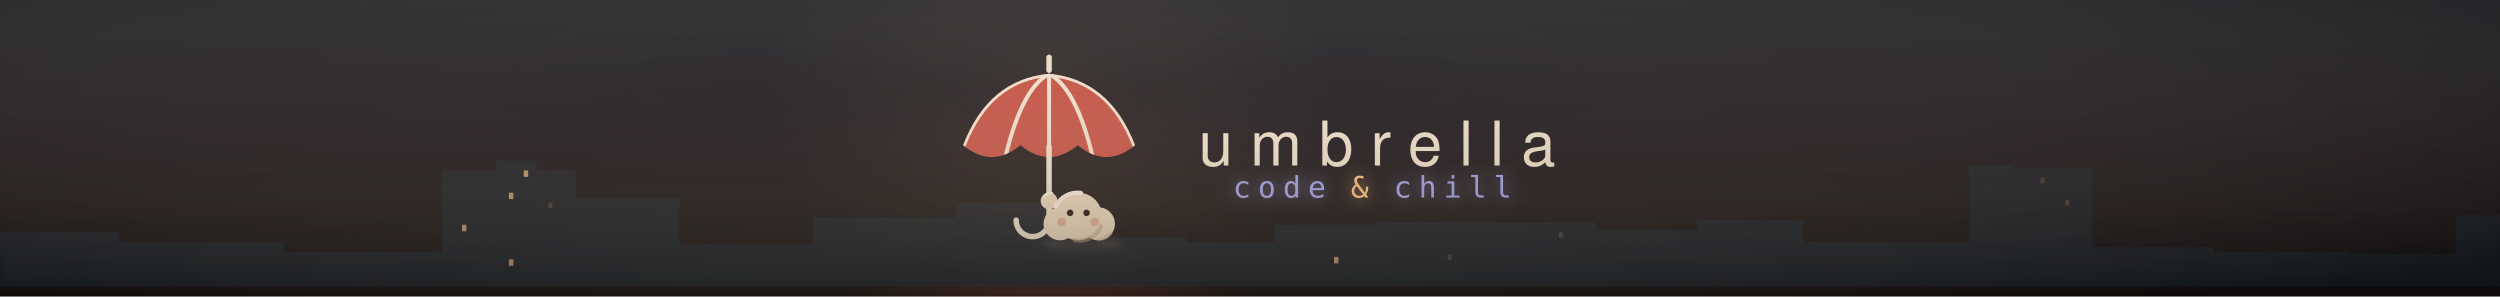
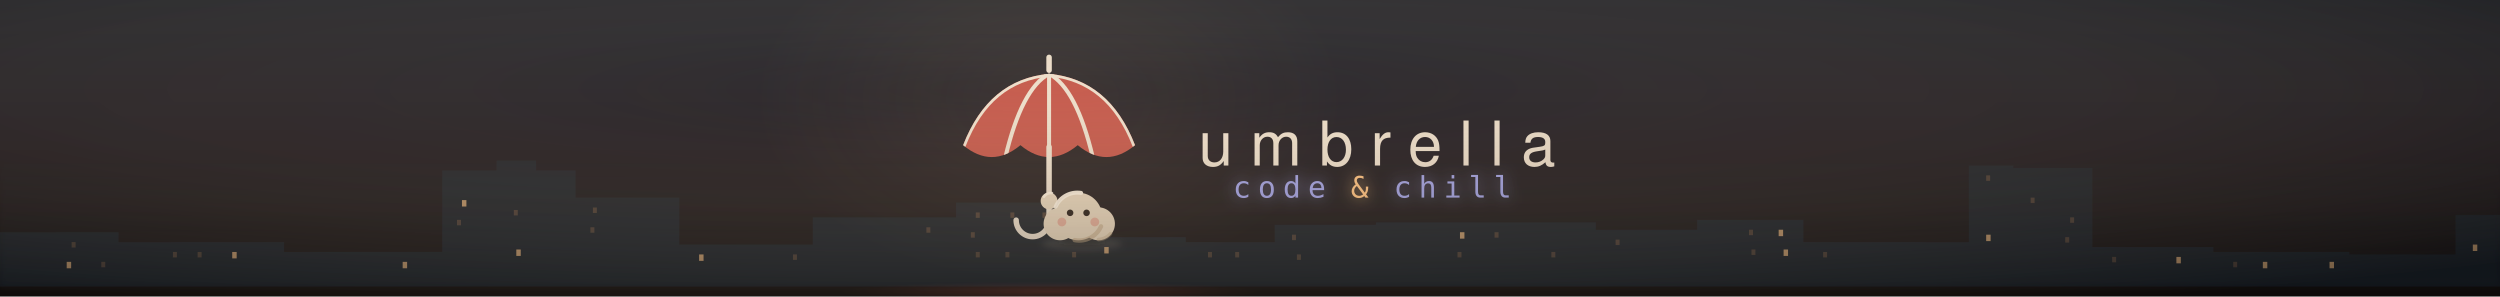
<svg xmlns="http://www.w3.org/2000/svg" width="1012" height="120" viewBox="0 0 1012 120" role="img" aria-label="umbrella — code &amp; chill">
  <defs>
    <linearGradient id="bg" x1="0" y1="0" x2="0" y2="1">
      <stop offset="0%" stop-color="#1b212b" />
      <stop offset="46%" stop-color="#191720" />
      <stop offset="100%" stop-color="#16110f" />
    </linearGradient>
    <linearGradient id="haze" x1="0" y1="0" x2="0" y2="1">
      <stop offset="0%" stop-color="#7896b4" stop-opacity="0" />
      <stop offset="100%" stop-color="#7896b4" stop-opacity="0.12" />
    </linearGradient>
    <linearGradient id="floorfade" x1="0" y1="0" x2="1" y2="0">
      <stop offset="0%" stop-color="#9dc4e0" stop-opacity="0" />
      <stop offset="28%" stop-color="#9dc4e0" stop-opacity="0.3" />
      <stop offset="72%" stop-color="#9dc4e0" stop-opacity="0.3" />
      <stop offset="100%" stop-color="#9dc4e0" stop-opacity="0" />
    </linearGradient>
    <linearGradient id="streak" x1="0" y1="0" x2="0" y2="1">
      <stop offset="0%" stop-color="#9dc4e0" stop-opacity="0" />
      <stop offset="100%" stop-color="#9dc4e0" stop-opacity="0.28" />
    </linearGradient>
    <radialGradient id="lamp">
      <stop offset="0%" stop-color="#ffc480" stop-opacity="0.09" />
      <stop offset="100%" stop-color="#ffc480" stop-opacity="0" />
    </radialGradient>
    <radialGradient id="puddle">
      <stop offset="0%" stop-color="#c2554a" stop-opacity="0.3" />
      <stop offset="100%" stop-color="#c2554a" stop-opacity="0" />
    </radialGradient>
    <radialGradient id="vig" cx="42%" cy="30%" r="110%">
      <stop offset="0%" stop-color="#ffd2a0" stop-opacity="0.07" />
      <stop offset="75%" stop-color="#000000" stop-opacity="0.4" />
      <stop offset="100%" stop-color="#000000" stop-opacity="0.4" />
    </radialGradient>
-     <filter id="grain">
-       <feTurbulence type="fractalNoise" baseFrequency="0.9" numOctaves="3" />
-     </filter>
    <filter id="glow" x="-30%" y="-120%" width="160%" height="340%">
      <feGaussianBlur stdDeviation="3" />
    </filter>
    <filter id="soft" x="-20%" y="-80%" width="140%" height="260%">
      <feGaussianBlur stdDeviation="1.6" />
    </filter>
  </defs>
  <rect width="1012" height="120" fill="url(#bg)" />
  <path d="M-6 116 L-6 94 L48 94 L48 98 L115 98 L115 102 L179 102 L179 69 L201 69 L201 65 L217 65 L217 69 L233 69 L233 80 L275 80 L275 99 L329 99 L329 88 L387 88 L387 82 L441 82 L441 96 L480 96 L480 98 L516 98 L516 91 L557 91 L557 90 L621 90 L621 90 L646 90 L646 93 L687 93 L687 89 L730 89 L730 98 L797 98 L797 67 L815 67 L815 68 L830 68 L830 68 L847 68 L847 100 L896 100 L896 102 L951 102 L951 103 L994 103 L994 87 L1040 87 L1040 116 Z" fill="#1a2029" opacity="0.9" />
-   <rect x="187" y="91" width="1.8" height="2.6" fill="#ffc484" opacity="0.72">
-     <animate attributeName="opacity" values="0.72;0.72;0.22;0.72;0.72;0.29;0.72" keyTimes="0;0.42;0.45;0.48;0.71;0.73;1" dur="4.0s" begin="-0.0s" repeatCount="indefinite" />
-   </rect>
-   <rect x="212" y="69" width="1.8" height="2.6" fill="#ffc484" opacity="0.72">
+   <rect x="29" y="98" width="1.6" height="2.2" fill="#a9764d" opacity="0.34">
+     <animate attributeName="opacity" values="0.34;0.34;0.10;0.34;0.34;0.14;0.34" keyTimes="0;0.42;0.45;0.48;0.71;0.73;1" dur="4.0s" begin="-0.0s" repeatCount="indefinite" />
+   </rect>
+   <rect x="27" y="106" width="1.8" height="2.6" fill="#ffc484" opacity="0.72">
    <animate attributeName="opacity" values="0.72;0.72;0.22;0.72;0.72;0.29;0.72" keyTimes="0;0.42;0.45;0.48;0.71;0.73;1" dur="5.7s" begin="-1.3s" repeatCount="indefinite" />
  </rect>
-   <rect x="206" y="78" width="1.8" height="2.6" fill="#ffc484" opacity="0.72">
-     <animate attributeName="opacity" values="0.72;0.72;0.22;0.72;0.72;0.29;0.72" keyTimes="0;0.42;0.45;0.48;0.71;0.73;1" dur="7.4s" begin="-2.6s" repeatCount="indefinite" />
-   </rect>
-   <rect x="206" y="105" width="1.8" height="2.6" fill="#ffc484" opacity="0.72">
-     <animate attributeName="opacity" values="0.72;0.72;0.22;0.72;0.72;0.29;0.72" keyTimes="0;0.42;0.45;0.48;0.71;0.73;1" dur="9.1s" begin="-3.9s" repeatCount="indefinite" />
-   </rect>
-   <rect x="222" y="82" width="1.6" height="2.2" fill="#a9764d" opacity="0.34">
+   <rect x="41" y="106" width="1.6" height="2.2" fill="#a9764d" opacity="0.34">
+     <animate attributeName="opacity" values="0.34;0.34;0.10;0.34;0.34;0.14;0.34" keyTimes="0;0.42;0.45;0.48;0.71;0.73;1" dur="7.4s" begin="-2.6s" repeatCount="indefinite" />
+   </rect>
+   <rect x="70" y="102" width="1.6" height="2.2" fill="#a9764d" opacity="0.34">
+     <animate attributeName="opacity" values="0.34;0.34;0.10;0.34;0.34;0.14;0.34" keyTimes="0;0.42;0.45;0.48;0.71;0.73;1" dur="9.1s" begin="-3.9s" repeatCount="indefinite" />
+   </rect>
+   <rect x="80" y="102" width="1.6" height="2.2" fill="#a9764d" opacity="0.34">
    <animate attributeName="opacity" values="0.34;0.34;0.10;0.34;0.34;0.14;0.34" keyTimes="0;0.42;0.45;0.48;0.71;0.73;1" dur="10.8s" begin="-1.2s" repeatCount="indefinite" />
  </rect>
-   <rect x="540" y="104" width="1.8" height="2.6" fill="#ffc484" opacity="0.72">
+   <rect x="94" y="102" width="1.8" height="2.6" fill="#ffc484" opacity="0.72">
    <animate attributeName="opacity" values="0.72;0.72;0.22;0.72;0.72;0.29;0.72" keyTimes="0;0.42;0.45;0.48;0.71;0.73;1" dur="5.5s" begin="-2.5s" repeatCount="indefinite" />
  </rect>
-   <rect x="586" y="103" width="1.6" height="2.2" fill="#a9764d" opacity="0.34">
-     <animate attributeName="opacity" values="0.34;0.34;0.10;0.34;0.34;0.14;0.34" keyTimes="0;0.42;0.45;0.48;0.71;0.73;1" dur="7.2s" begin="-3.8s" repeatCount="indefinite" />
-   </rect>
-   <rect x="631" y="94" width="1.6" height="2.2" fill="#a9764d" opacity="0.34">
-     <animate attributeName="opacity" values="0.34;0.34;0.10;0.34;0.34;0.14;0.34" keyTimes="0;0.42;0.45;0.48;0.71;0.73;1" dur="8.9s" begin="-1.1s" repeatCount="indefinite" />
-   </rect>
-   <rect x="826" y="72" width="1.6" height="2.2" fill="#a9764d" opacity="0.34">
+   <rect x="163" y="106" width="1.8" height="2.6" fill="#ffc484" opacity="0.72">
+     <animate attributeName="opacity" values="0.72;0.72;0.22;0.72;0.72;0.29;0.72" keyTimes="0;0.42;0.45;0.48;0.71;0.73;1" dur="7.2s" begin="-3.8s" repeatCount="indefinite" />
+   </rect>
+   <rect x="187" y="81" width="1.8" height="2.6" fill="#ffc484" opacity="0.72">
+     <animate attributeName="opacity" values="0.72;0.72;0.22;0.72;0.72;0.29;0.72" keyTimes="0;0.42;0.45;0.48;0.71;0.73;1" dur="8.9s" begin="-1.1s" repeatCount="indefinite" />
+   </rect>
+   <rect x="185" y="89" width="1.6" height="2.2" fill="#a9764d" opacity="0.34">
    <animate attributeName="opacity" values="0.34;0.34;0.10;0.34;0.34;0.14;0.34" keyTimes="0;0.42;0.45;0.48;0.71;0.73;1" dur="10.6s" begin="-2.4s" repeatCount="indefinite" />
  </rect>
-   <rect x="836" y="81" width="1.6" height="2.2" fill="#a9764d" opacity="0.34">
+   <rect x="208" y="85" width="1.6" height="2.2" fill="#a9764d" opacity="0.34">
    <animate attributeName="opacity" values="0.34;0.34;0.10;0.34;0.34;0.14;0.34" keyTimes="0;0.42;0.45;0.48;0.71;0.73;1" dur="5.3s" begin="-3.7s" repeatCount="indefinite" />
  </rect>
-   <rect x="1014" y="91" width="1.6" height="2.2" fill="#a9764d" opacity="0.34">
-     <animate attributeName="opacity" values="0.34;0.34;0.10;0.34;0.34;0.14;0.34" keyTimes="0;0.42;0.45;0.48;0.71;0.73;1" dur="7.0s" begin="-1.0s" repeatCount="indefinite" />
+   <rect x="209" y="101" width="1.8" height="2.6" fill="#ffc484" opacity="0.72">
+     <animate attributeName="opacity" values="0.72;0.72;0.22;0.72;0.72;0.29;0.72" keyTimes="0;0.42;0.45;0.48;0.71;0.73;1" dur="7.0s" begin="-1.0s" repeatCount="indefinite" />
+   </rect>
+   <rect x="240" y="84" width="1.6" height="2.2" fill="#a9764d" opacity="0.34">
+     <animate attributeName="opacity" values="0.34;0.34;0.10;0.34;0.34;0.14;0.34" keyTimes="0;0.42;0.45;0.48;0.71;0.73;1" dur="8.7s" begin="-2.3s" repeatCount="indefinite" />
+   </rect>
+   <rect x="239" y="92" width="1.6" height="2.2" fill="#a9764d" opacity="0.34">
+     <animate attributeName="opacity" values="0.34;0.34;0.10;0.34;0.34;0.14;0.34" keyTimes="0;0.42;0.45;0.48;0.71;0.73;1" dur="10.4s" begin="-3.6s" repeatCount="indefinite" />
+   </rect>
+   <rect x="283" y="103" width="1.8" height="2.6" fill="#ffc484" opacity="0.72">
+     <animate attributeName="opacity" values="0.72;0.72;0.22;0.72;0.72;0.29;0.72" keyTimes="0;0.42;0.45;0.48;0.71;0.73;1" dur="5.1s" begin="-0.9s" repeatCount="indefinite" />
+   </rect>
+   <rect x="321" y="103" width="1.6" height="2.2" fill="#a9764d" opacity="0.34">
+     <animate attributeName="opacity" values="0.34;0.34;0.10;0.34;0.34;0.14;0.34" keyTimes="0;0.42;0.45;0.48;0.71;0.73;1" dur="6.8s" begin="-2.2s" repeatCount="indefinite" />
+   </rect>
+   <rect x="375" y="92" width="1.6" height="2.2" fill="#a9764d" opacity="0.34">
+     <animate attributeName="opacity" values="0.34;0.34;0.10;0.34;0.34;0.14;0.34" keyTimes="0;0.42;0.45;0.48;0.71;0.73;1" dur="8.5s" begin="-3.5s" repeatCount="indefinite" />
+   </rect>
+   <rect x="395" y="86" width="1.6" height="2.2" fill="#a9764d" opacity="0.34">
+     <animate attributeName="opacity" values="0.34;0.34;0.10;0.34;0.34;0.14;0.34" keyTimes="0;0.42;0.45;0.48;0.71;0.73;1" dur="10.2s" begin="-0.8s" repeatCount="indefinite" />
+   </rect>
+   <rect x="393" y="94" width="1.6" height="2.2" fill="#a9764d" opacity="0.34">
+     <animate attributeName="opacity" values="0.34;0.34;0.10;0.34;0.34;0.14;0.34" keyTimes="0;0.42;0.45;0.48;0.71;0.73;1" dur="4.9s" begin="-2.1s" repeatCount="indefinite" />
+   </rect>
+   <rect x="395" y="102" width="1.6" height="2.2" fill="#a9764d" opacity="0.34">
+     <animate attributeName="opacity" values="0.34;0.34;0.10;0.34;0.34;0.14;0.34" keyTimes="0;0.42;0.45;0.48;0.71;0.73;1" dur="6.6s" begin="-3.4s" repeatCount="indefinite" />
+   </rect>
+   <rect x="409" y="86" width="1.6" height="2.2" fill="#a9764d" opacity="0.34">
+     <animate attributeName="opacity" values="0.34;0.34;0.10;0.34;0.34;0.14;0.34" keyTimes="0;0.42;0.45;0.48;0.71;0.73;1" dur="8.3s" begin="-0.7s" repeatCount="indefinite" />
+   </rect>
+   <rect x="407" y="102" width="1.6" height="2.2" fill="#a9764d" opacity="0.34">
+     <animate attributeName="opacity" values="0.34;0.34;0.10;0.34;0.34;0.14;0.34" keyTimes="0;0.42;0.45;0.48;0.71;0.73;1" dur="10.0s" begin="-2.0s" repeatCount="indefinite" />
+   </rect>
+   <rect x="422" y="86" width="1.6" height="2.2" fill="#a9764d" opacity="0.34">
+     <animate attributeName="opacity" values="0.34;0.34;0.10;0.34;0.34;0.14;0.34" keyTimes="0;0.42;0.45;0.48;0.71;0.73;1" dur="4.7s" begin="-3.3s" repeatCount="indefinite" />
+   </rect>
+   <rect x="434" y="102" width="1.6" height="2.2" fill="#a9764d" opacity="0.34">
+     <animate attributeName="opacity" values="0.34;0.34;0.10;0.34;0.34;0.14;0.34" keyTimes="0;0.42;0.45;0.48;0.71;0.73;1" dur="6.4s" begin="-0.6s" repeatCount="indefinite" />
+   </rect>
+   <rect x="447" y="100" width="1.8" height="2.6" fill="#ffc484" opacity="0.72">
+     <animate attributeName="opacity" values="0.72;0.72;0.22;0.72;0.72;0.29;0.72" keyTimes="0;0.42;0.45;0.48;0.71;0.73;1" dur="8.1s" begin="-1.9s" repeatCount="indefinite" />
+   </rect>
+   <rect x="489" y="102" width="1.6" height="2.2" fill="#a9764d" opacity="0.34">
+     <animate attributeName="opacity" values="0.34;0.34;0.10;0.34;0.34;0.14;0.34" keyTimes="0;0.42;0.45;0.48;0.71;0.73;1" dur="9.8s" begin="-3.2s" repeatCount="indefinite" />
+   </rect>
+   <rect x="500" y="102" width="1.6" height="2.2" fill="#a9764d" opacity="0.34">
+     <animate attributeName="opacity" values="0.34;0.34;0.10;0.34;0.34;0.14;0.34" keyTimes="0;0.42;0.45;0.48;0.71;0.73;1" dur="4.5s" begin="-0.5s" repeatCount="indefinite" />
+   </rect>
+   <rect x="523" y="95" width="1.6" height="2.2" fill="#a9764d" opacity="0.34">
+     <animate attributeName="opacity" values="0.34;0.34;0.10;0.34;0.34;0.14;0.34" keyTimes="0;0.42;0.45;0.48;0.71;0.73;1" dur="6.2s" begin="-1.8s" repeatCount="indefinite" />
+   </rect>
+   <rect x="525" y="103" width="1.6" height="2.2" fill="#a9764d" opacity="0.34">
+     <animate attributeName="opacity" values="0.34;0.34;0.10;0.34;0.34;0.14;0.34" keyTimes="0;0.42;0.45;0.48;0.71;0.73;1" dur="7.9s" begin="-3.1s" repeatCount="indefinite" />
+   </rect>
+   <rect x="591" y="94" width="1.8" height="2.6" fill="#ffc484" opacity="0.72">
+     <animate attributeName="opacity" values="0.72;0.72;0.22;0.72;0.72;0.29;0.72" keyTimes="0;0.42;0.45;0.48;0.71;0.73;1" dur="9.6s" begin="-0.4s" repeatCount="indefinite" />
+   </rect>
+   <rect x="590" y="102" width="1.6" height="2.2" fill="#a9764d" opacity="0.34">
+     <animate attributeName="opacity" values="0.34;0.34;0.10;0.34;0.34;0.14;0.34" keyTimes="0;0.42;0.45;0.48;0.71;0.73;1" dur="4.3s" begin="-1.7s" repeatCount="indefinite" />
+   </rect>
+   <rect x="605" y="94" width="1.6" height="2.2" fill="#a9764d" opacity="0.34">
+     <animate attributeName="opacity" values="0.34;0.34;0.10;0.34;0.34;0.14;0.34" keyTimes="0;0.42;0.45;0.48;0.71;0.73;1" dur="6.0s" begin="-3.0s" repeatCount="indefinite" />
+   </rect>
+   <rect x="628" y="102" width="1.6" height="2.2" fill="#a9764d" opacity="0.34">
+     <animate attributeName="opacity" values="0.34;0.34;0.10;0.34;0.34;0.14;0.34" keyTimes="0;0.42;0.45;0.48;0.71;0.73;1" dur="7.7s" begin="-0.3s" repeatCount="indefinite" />
+   </rect>
+   <rect x="654" y="97" width="1.6" height="2.2" fill="#a9764d" opacity="0.34">
+     <animate attributeName="opacity" values="0.34;0.34;0.10;0.34;0.34;0.14;0.34" keyTimes="0;0.42;0.45;0.48;0.71;0.73;1" dur="9.4s" begin="-1.6s" repeatCount="indefinite" />
+   </rect>
+   <rect x="708" y="93" width="1.6" height="2.2" fill="#a9764d" opacity="0.34">
+     <animate attributeName="opacity" values="0.34;0.34;0.10;0.34;0.34;0.14;0.34" keyTimes="0;0.42;0.45;0.48;0.71;0.73;1" dur="4.1s" begin="-2.9s" repeatCount="indefinite" />
+   </rect>
+   <rect x="709" y="101" width="1.6" height="2.2" fill="#a9764d" opacity="0.34">
+     <animate attributeName="opacity" values="0.34;0.34;0.10;0.34;0.34;0.14;0.34" keyTimes="0;0.42;0.45;0.48;0.71;0.73;1" dur="5.8s" begin="-0.2s" repeatCount="indefinite" />
+   </rect>
+   <rect x="720" y="93" width="1.8" height="2.6" fill="#ffc484" opacity="0.72">
+     <animate attributeName="opacity" values="0.72;0.72;0.22;0.72;0.72;0.29;0.72" keyTimes="0;0.42;0.45;0.48;0.71;0.73;1" dur="7.5s" begin="-1.5s" repeatCount="indefinite" />
+   </rect>
+   <rect x="722" y="101" width="1.8" height="2.6" fill="#ffc484" opacity="0.72">
+     <animate attributeName="opacity" values="0.72;0.72;0.22;0.72;0.72;0.29;0.72" keyTimes="0;0.42;0.45;0.48;0.71;0.73;1" dur="9.2s" begin="-2.8s" repeatCount="indefinite" />
+   </rect>
+   <rect x="738" y="102" width="1.6" height="2.2" fill="#a9764d" opacity="0.34">
+     <animate attributeName="opacity" values="0.34;0.34;0.10;0.34;0.34;0.14;0.34" keyTimes="0;0.42;0.45;0.48;0.71;0.73;1" dur="10.9s" begin="-0.1s" repeatCount="indefinite" />
+   </rect>
+   <rect x="804" y="71" width="1.6" height="2.2" fill="#a9764d" opacity="0.34">
+     <animate attributeName="opacity" values="0.34;0.34;0.10;0.34;0.34;0.14;0.34" keyTimes="0;0.42;0.45;0.48;0.71;0.73;1" dur="5.6s" begin="-1.4s" repeatCount="indefinite" />
+   </rect>
+   <rect x="804" y="95" width="1.8" height="2.6" fill="#ffc484" opacity="0.72">
+     <animate attributeName="opacity" values="0.72;0.72;0.22;0.72;0.72;0.29;0.72" keyTimes="0;0.42;0.45;0.48;0.71;0.73;1" dur="7.3s" begin="-2.7s" repeatCount="indefinite" />
+   </rect>
+   <rect x="822" y="80" width="1.6" height="2.2" fill="#a9764d" opacity="0.34">
+     <animate attributeName="opacity" values="0.34;0.34;0.10;0.34;0.34;0.14;0.34" keyTimes="0;0.42;0.45;0.48;0.71;0.73;1" dur="9.0s" begin="-0.0s" repeatCount="indefinite" />
+   </rect>
+   <rect x="838" y="88" width="1.6" height="2.2" fill="#a9764d" opacity="0.34">
+     <animate attributeName="opacity" values="0.34;0.34;0.10;0.34;0.34;0.14;0.34" keyTimes="0;0.42;0.45;0.48;0.71;0.73;1" dur="10.7s" begin="-1.3s" repeatCount="indefinite" />
+   </rect>
+   <rect x="836" y="96" width="1.6" height="2.2" fill="#a9764d" opacity="0.34">
+     <animate attributeName="opacity" values="0.34;0.34;0.10;0.34;0.34;0.14;0.34" keyTimes="0;0.42;0.45;0.48;0.71;0.73;1" dur="5.4s" begin="-2.6s" repeatCount="indefinite" />
+   </rect>
+   <rect x="855" y="104" width="1.6" height="2.2" fill="#a9764d" opacity="0.34">
+     <animate attributeName="opacity" values="0.34;0.34;0.10;0.34;0.34;0.14;0.34" keyTimes="0;0.42;0.45;0.48;0.71;0.73;1" dur="7.1s" begin="-3.9s" repeatCount="indefinite" />
+   </rect>
+   <rect x="881" y="104" width="1.8" height="2.6" fill="#ffc484" opacity="0.72">
+     <animate attributeName="opacity" values="0.72;0.72;0.22;0.72;0.72;0.29;0.72" keyTimes="0;0.42;0.45;0.48;0.71;0.73;1" dur="8.8s" begin="-1.2s" repeatCount="indefinite" />
+   </rect>
+   <rect x="904" y="106" width="1.6" height="2.2" fill="#a9764d" opacity="0.34">
+     <animate attributeName="opacity" values="0.34;0.34;0.10;0.34;0.34;0.14;0.34" keyTimes="0;0.42;0.45;0.48;0.71;0.73;1" dur="10.5s" begin="-2.5s" repeatCount="indefinite" />
+   </rect>
+   <rect x="916" y="106" width="1.8" height="2.6" fill="#ffc484" opacity="0.72">
+     <animate attributeName="opacity" values="0.72;0.72;0.22;0.72;0.72;0.29;0.72" keyTimes="0;0.42;0.45;0.48;0.71;0.73;1" dur="5.2s" begin="-3.8s" repeatCount="indefinite" />
+   </rect>
+   <rect x="943" y="106" width="1.8" height="2.6" fill="#ffc484" opacity="0.72">
+     <animate attributeName="opacity" values="0.72;0.72;0.22;0.72;0.72;0.29;0.72" keyTimes="0;0.42;0.45;0.48;0.71;0.73;1" dur="6.9s" begin="-1.1s" repeatCount="indefinite" />
+   </rect>
+   <rect x="1001" y="99" width="1.8" height="2.6" fill="#ffc484" opacity="0.72">
+     <animate attributeName="opacity" values="0.72;0.72;0.22;0.72;0.72;0.29;0.72" keyTimes="0;0.42;0.45;0.48;0.71;0.73;1" dur="8.6s" begin="-2.4s" repeatCount="indefinite" />
  </rect>
  <rect x="0" y="62" width="1012" height="54" fill="url(#haze)" filter="url(#soft)" opacity="0.42" />
  <ellipse cx="424.7" cy="40" rx="120" ry="75" fill="url(#lamp)" />
  <line x1="0" y1="115.5" x2="1012" y2="115.5" stroke="url(#floorfade)" stroke-width="1" />
  <g opacity="0">
    <rect x="312" y="0" width="1" height="10" fill="url(#streak)" />
    <animateTransform attributeName="transform" type="translate" values="0,-30; 0,150" dur="3.54s" begin="-3.54s" repeatCount="indefinite" />
    <animate attributeName="opacity" values="0;1;1;0" keyTimes="0;0.2;0.8;1" dur="3.54s" begin="-3.54s" repeatCount="indefinite" />
  </g>
  <g opacity="0">
    <rect x="333" y="0" width="1" height="15" fill="url(#streak)" />
    <animateTransform attributeName="transform" type="translate" values="0,-30; 0,150" dur="3.35s" begin="-2.47s" repeatCount="indefinite" />
    <animate attributeName="opacity" values="0;1;1;0" keyTimes="0;0.2;0.8;1" dur="3.35s" begin="-2.47s" repeatCount="indefinite" />
  </g>
  <g opacity="0">
    <rect x="694" y="0" width="1" height="16" fill="url(#streak)" />
    <animateTransform attributeName="transform" type="translate" values="0,-30; 0,150" dur="2.77s" begin="-1.58s" repeatCount="indefinite" />
    <animate attributeName="opacity" values="0;1;1;0" keyTimes="0;0.2;0.8;1" dur="2.77s" begin="-1.58s" repeatCount="indefinite" />
  </g>
  <g opacity="0">
    <rect x="785" y="0" width="1" height="18" fill="url(#streak)" />
    <animateTransform attributeName="transform" type="translate" values="0,-30; 0,150" dur="3.05s" begin="-5.8s" repeatCount="indefinite" />
    <animate attributeName="opacity" values="0;1;1;0" keyTimes="0;0.2;0.8;1" dur="3.05s" begin="-5.8s" repeatCount="indefinite" />
  </g>
  <g opacity="0">
    <rect x="919" y="0" width="1" height="17" fill="url(#streak)" />
    <animateTransform attributeName="transform" type="translate" values="0,-30; 0,150" dur="2.82s" begin="-0.08s" repeatCount="indefinite" />
    <animate attributeName="opacity" values="0;1;1;0" keyTimes="0;0.2;0.8;1" dur="2.82s" begin="-0.08s" repeatCount="indefinite" />
  </g>
  <g opacity="0">
    <rect x="862" y="0" width="1" height="14" fill="url(#streak)" />
    <animateTransform attributeName="transform" type="translate" values="0,-30; 0,150" dur="3.88s" begin="-4.82s" repeatCount="indefinite" />
    <animate attributeName="opacity" values="0;1;1;0" keyTimes="0;0.2;0.8;1" dur="3.88s" begin="-4.82s" repeatCount="indefinite" />
  </g>
  <g opacity="0">
    <rect x="89" y="0" width="1" height="17" fill="url(#streak)" />
    <animateTransform attributeName="transform" type="translate" values="0,-30; 0,150" dur="2.46s" begin="-4.17s" repeatCount="indefinite" />
    <animate attributeName="opacity" values="0;1;1;0" keyTimes="0;0.2;0.8;1" dur="2.46s" begin="-4.17s" repeatCount="indefinite" />
  </g>
  <g opacity="0">
    <rect x="146" y="0" width="1" height="16" fill="url(#streak)" />
    <animateTransform attributeName="transform" type="translate" values="0,-30; 0,150" dur="2.5s" begin="-2.91s" repeatCount="indefinite" />
    <animate attributeName="opacity" values="0;1;1;0" keyTimes="0;0.2;0.8;1" dur="2.5s" begin="-2.91s" repeatCount="indefinite" />
  </g>
  <g opacity="0">
    <rect x="435" y="0" width="1" height="18" fill="url(#streak)" />
    <animateTransform attributeName="transform" type="translate" values="0,-30; 0,150" dur="3.41s" begin="-3.14s" repeatCount="indefinite" />
    <animate attributeName="opacity" values="0;1;1;0" keyTimes="0;0.2;0.8;1" dur="3.41s" begin="-3.14s" repeatCount="indefinite" />
  </g>
  <g opacity="0">
    <rect x="187" y="0" width="1" height="15" fill="url(#streak)" />
    <animateTransform attributeName="transform" type="translate" values="0,-30; 0,150" dur="3.63s" begin="-0.99s" repeatCount="indefinite" />
    <animate attributeName="opacity" values="0;1;1;0" keyTimes="0;0.2;0.8;1" dur="3.63s" begin="-0.99s" repeatCount="indefinite" />
  </g>
  <g opacity="0">
    <rect x="387" y="0" width="1" height="16" fill="url(#streak)" />
    <animateTransform attributeName="transform" type="translate" values="0,-30; 0,150" dur="2.8s" begin="-4.45s" repeatCount="indefinite" />
    <animate attributeName="opacity" values="0;1;1;0" keyTimes="0;0.2;0.8;1" dur="2.8s" begin="-4.45s" repeatCount="indefinite" />
  </g>
  <g opacity="0">
    <rect x="928" y="0" width="1" height="12" fill="url(#streak)" />
    <animateTransform attributeName="transform" type="translate" values="0,-30; 0,150" dur="3.54s" begin="-5.05s" repeatCount="indefinite" />
    <animate attributeName="opacity" values="0;1;1;0" keyTimes="0;0.2;0.8;1" dur="3.54s" begin="-5.05s" repeatCount="indefinite" />
  </g>
  <g opacity="0">
    <rect x="118" y="0" width="1" height="10" fill="url(#streak)" />
    <animateTransform attributeName="transform" type="translate" values="0,-30; 0,150" dur="3.76s" begin="-3.78s" repeatCount="indefinite" />
    <animate attributeName="opacity" values="0;1;1;0" keyTimes="0;0.2;0.8;1" dur="3.76s" begin="-3.78s" repeatCount="indefinite" />
  </g>
  <g opacity="0">
    <rect x="869" y="0" width="1" height="13" fill="url(#streak)" />
    <animateTransform attributeName="transform" type="translate" values="0,-30; 0,150" dur="3.33s" begin="-4.63s" repeatCount="indefinite" />
    <animate attributeName="opacity" values="0;1;1;0" keyTimes="0;0.2;0.8;1" dur="3.33s" begin="-4.63s" repeatCount="indefinite" />
  </g>
  <g opacity="0">
    <text x="399" y="0" font-family="ui-monospace, SFMono-Regular, Menlo, monospace" font-size="13" fill="#6289ab">1</text>
    <animateTransform attributeName="transform" type="translate" values="0,-26; 0,45.7; -26.0,89.7" keyTimes="0;0.52;1" dur="3.45s" begin="-6.44s" repeatCount="indefinite" />
    <animate attributeName="opacity" values="0;1;1;0" keyTimes="0;0.14;0.86;1" dur="3.45s" begin="-6.44s" repeatCount="indefinite" />
  </g>
  <g opacity="0">
    <text x="412" y="0" font-family="ui-monospace, SFMono-Regular, Menlo, monospace" font-size="13" fill="#b3d6ec">1</text>
    <animateTransform attributeName="transform" type="translate" values="0,-26; 0,33.3; -26.0,77.3" keyTimes="0;0.52;1" dur="4.11s" begin="-3.72s" repeatCount="indefinite" />
    <animate attributeName="opacity" values="0;1;1;0" keyTimes="0;0.14;0.86;1" dur="4.11s" begin="-3.72s" repeatCount="indefinite" />
  </g>
  <g opacity="0">
    <text x="426" y="0" font-family="ui-monospace, SFMono-Regular, Menlo, monospace" font-size="13" fill="#6289ab">1</text>
    <animateTransform attributeName="transform" type="translate" values="0,-26; 0,26.8; 26.0,70.8" keyTimes="0;0.52;1" dur="3.61s" begin="-1.09s" repeatCount="indefinite" />
    <animate attributeName="opacity" values="0;1;1;0" keyTimes="0;0.14;0.86;1" dur="3.61s" begin="-1.09s" repeatCount="indefinite" />
  </g>
  <g opacity="0">
    <text x="438" y="0" font-family="ui-monospace, SFMono-Regular, Menlo, monospace" font-size="13" fill="#6289ab">1</text>
    <animateTransform attributeName="transform" type="translate" values="0,-26; 0,33.6; 26.0,77.6" keyTimes="0;0.52;1" dur="4.89s" begin="-7.29s" repeatCount="indefinite" />
    <animate attributeName="opacity" values="0;1;1;0" keyTimes="0;0.14;0.86;1" dur="4.89s" begin="-7.29s" repeatCount="indefinite" />
  </g>
  <g opacity="0">
    <text x="276" y="0" font-family="ui-monospace, SFMono-Regular, Menlo, monospace" font-size="9" fill="#3f627f">0</text>
    <animateTransform attributeName="transform" type="translate" values="0,-26; 0,140" dur="9.21s" begin="-7.75s" repeatCount="indefinite" />
    <animate attributeName="opacity" values="0;1;1;0" keyTimes="0;0.14;0.86;1" dur="9.21s" begin="-7.75s" repeatCount="indefinite" />
  </g>
  <g opacity="0">
    <text x="674" y="0" font-family="ui-monospace, SFMono-Regular, Menlo, monospace" font-size="13" fill="#6289ab">0</text>
    <animateTransform attributeName="transform" type="translate" values="0,-26; 0,140" dur="4.85s" begin="-3.32s" repeatCount="indefinite" />
    <animate attributeName="opacity" values="0;1;1;0" keyTimes="0;0.14;0.86;1" dur="4.85s" begin="-3.32s" repeatCount="indefinite" />
  </g>
  <ellipse cx="675" cy="115" rx="2" ry="0.8" fill="none" stroke="#b3d6ec" stroke-width="1" opacity="0">
    <animate attributeName="opacity" values="0;0;0.85;0" keyTimes="0;0.8;0.83;1" dur="4.85s" begin="-3.32s" repeatCount="indefinite" />
    <animate attributeName="rx" values="2;2;3.5;13" keyTimes="0;0.8;0.83;1" dur="4.85s" begin="-3.32s" repeatCount="indefinite" />
    <animate attributeName="ry" values="0.8;0.8;1.4;5" keyTimes="0;0.8;0.83;1" dur="4.85s" begin="-3.32s" repeatCount="indefinite" />
  </ellipse>
  <g opacity="0">
    <text x="977" y="0" font-family="ui-monospace, SFMono-Regular, Menlo, monospace" font-size="9" fill="#3f627f">1</text>
    <animateTransform attributeName="transform" type="translate" values="0,-26; 0,140" dur="6.49s" begin="-6.88s" repeatCount="indefinite" />
    <animate attributeName="opacity" values="0;1;1;0" keyTimes="0;0.14;0.86;1" dur="6.49s" begin="-6.88s" repeatCount="indefinite" />
  </g>
  <g opacity="0">
    <text x="579" y="0" font-family="ui-monospace, SFMono-Regular, Menlo, monospace" font-size="13" fill="#6289ab">1</text>
    <animateTransform attributeName="transform" type="translate" values="0,-26; 0,140" dur="4.34s" begin="-0.55s" repeatCount="indefinite" />
    <animate attributeName="opacity" values="0;1;1;0" keyTimes="0;0.14;0.86;1" dur="4.34s" begin="-0.55s" repeatCount="indefinite" />
  </g>
  <ellipse cx="580" cy="115" rx="2" ry="0.8" fill="none" stroke="#b3d6ec" stroke-width="1" opacity="0">
    <animate attributeName="opacity" values="0;0;0.85;0" keyTimes="0;0.8;0.83;1" dur="4.34s" begin="-0.55s" repeatCount="indefinite" />
    <animate attributeName="rx" values="2;2;3.5;13" keyTimes="0;0.8;0.83;1" dur="4.34s" begin="-0.55s" repeatCount="indefinite" />
    <animate attributeName="ry" values="0.8;0.8;1.4;5" keyTimes="0;0.8;0.83;1" dur="4.34s" begin="-0.55s" repeatCount="indefinite" />
  </ellipse>
  <g opacity="0">
    <text x="303" y="0" font-family="ui-monospace, SFMono-Regular, Menlo, monospace" font-size="9" fill="#3f627f">1</text>
    <animateTransform attributeName="transform" type="translate" values="0,-26; 0,140" dur="7.33s" begin="-6.1s" repeatCount="indefinite" />
    <animate attributeName="opacity" values="0;1;1;0" keyTimes="0;0.14;0.86;1" dur="7.33s" begin="-6.1s" repeatCount="indefinite" />
  </g>
  <g opacity="0">
    <text x="710" y="0" font-family="ui-monospace, SFMono-Regular, Menlo, monospace" font-size="13" fill="#6289ab">1</text>
    <animateTransform attributeName="transform" type="translate" values="0,-26; 0,140" dur="4.28s" begin="-1.43s" repeatCount="indefinite" />
    <animate attributeName="opacity" values="0;1;1;0" keyTimes="0;0.14;0.86;1" dur="4.28s" begin="-1.43s" repeatCount="indefinite" />
  </g>
  <ellipse cx="711" cy="115" rx="2" ry="0.8" fill="none" stroke="#b3d6ec" stroke-width="1" opacity="0">
    <animate attributeName="opacity" values="0;0;0.85;0" keyTimes="0;0.8;0.83;1" dur="4.28s" begin="-1.43s" repeatCount="indefinite" />
    <animate attributeName="rx" values="2;2;3.5;13" keyTimes="0;0.8;0.83;1" dur="4.28s" begin="-1.43s" repeatCount="indefinite" />
    <animate attributeName="ry" values="0.8;0.8;1.4;5" keyTimes="0;0.8;0.83;1" dur="4.28s" begin="-1.43s" repeatCount="indefinite" />
  </ellipse>
  <g opacity="0">
    <text x="43" y="0" font-family="ui-monospace, SFMono-Regular, Menlo, monospace" font-size="9" fill="#3f627f">0</text>
    <animateTransform attributeName="transform" type="translate" values="0,-26; 0,140" dur="7.76s" begin="-4.5s" repeatCount="indefinite" />
    <animate attributeName="opacity" values="0;1;1;0" keyTimes="0;0.14;0.86;1" dur="7.76s" begin="-4.5s" repeatCount="indefinite" />
  </g>
  <g opacity="0">
    <text x="88" y="0" font-family="ui-monospace, SFMono-Regular, Menlo, monospace" font-size="13" fill="#b3d6ec">0</text>
    <animateTransform attributeName="transform" type="translate" values="0,-26; 0,140" dur="3.57s" begin="-2.51s" repeatCount="indefinite" />
    <animate attributeName="opacity" values="0;1;1;0" keyTimes="0;0.14;0.86;1" dur="3.57s" begin="-2.51s" repeatCount="indefinite" />
  </g>
  <ellipse cx="89" cy="115" rx="2" ry="0.8" fill="none" stroke="#b3d6ec" stroke-width="1" opacity="0">
    <animate attributeName="opacity" values="0;0;0.85;0" keyTimes="0;0.8;0.83;1" dur="3.57s" begin="-2.51s" repeatCount="indefinite" />
    <animate attributeName="rx" values="2;2;3.5;13" keyTimes="0;0.8;0.83;1" dur="3.57s" begin="-2.51s" repeatCount="indefinite" />
    <animate attributeName="ry" values="0.8;0.8;1.4;5" keyTimes="0;0.8;0.83;1" dur="3.57s" begin="-2.51s" repeatCount="indefinite" />
  </ellipse>
  <g opacity="0">
    <text x="658" y="0" font-family="ui-monospace, SFMono-Regular, Menlo, monospace" font-size="9" fill="#3f627f">0</text>
    <animateTransform attributeName="transform" type="translate" values="0,-26; 0,140" dur="8.12s" begin="-1.95s" repeatCount="indefinite" />
    <animate attributeName="opacity" values="0;1;1;0" keyTimes="0;0.14;0.86;1" dur="8.12s" begin="-1.95s" repeatCount="indefinite" />
  </g>
  <g opacity="0">
    <text x="299" y="0" font-family="ui-monospace, SFMono-Regular, Menlo, monospace" font-size="13" fill="#6289ab">1</text>
    <animateTransform attributeName="transform" type="translate" values="0,-26; 0,140" dur="4.33s" begin="-4.2s" repeatCount="indefinite" />
    <animate attributeName="opacity" values="0;1;1;0" keyTimes="0;0.14;0.86;1" dur="4.33s" begin="-4.2s" repeatCount="indefinite" />
  </g>
  <ellipse cx="300" cy="115" rx="2" ry="0.8" fill="none" stroke="#b3d6ec" stroke-width="1" opacity="0">
    <animate attributeName="opacity" values="0;0;0.85;0" keyTimes="0;0.8;0.83;1" dur="4.33s" begin="-4.2s" repeatCount="indefinite" />
    <animate attributeName="rx" values="2;2;3.5;13" keyTimes="0;0.8;0.83;1" dur="4.33s" begin="-4.2s" repeatCount="indefinite" />
    <animate attributeName="ry" values="0.8;0.8;1.4;5" keyTimes="0;0.8;0.83;1" dur="4.33s" begin="-4.2s" repeatCount="indefinite" />
  </ellipse>
  <g opacity="0">
    <text x="809.6" y="0" font-family="ui-monospace, SFMono-Regular, Menlo, monospace" font-size="9" fill="#3f627f">1</text>
    <animateTransform attributeName="transform" type="translate" values="0,-26; 0,140" dur="8.36s" begin="-0.65s" repeatCount="indefinite" />
    <animate attributeName="opacity" values="0;1;1;0" keyTimes="0;0.14;0.86;1" dur="8.36s" begin="-0.65s" repeatCount="indefinite" />
  </g>
  <g opacity="0">
    <text x="954" y="0" font-family="ui-monospace, SFMono-Regular, Menlo, monospace" font-size="13" fill="#6289ab">1</text>
    <animateTransform attributeName="transform" type="translate" values="0,-26; 0,140" dur="3.58s" begin="-2.09s" repeatCount="indefinite" />
    <animate attributeName="opacity" values="0;1;1;0" keyTimes="0;0.14;0.86;1" dur="3.58s" begin="-2.09s" repeatCount="indefinite" />
  </g>
  <ellipse cx="955" cy="115" rx="2" ry="0.8" fill="none" stroke="#b3d6ec" stroke-width="1" opacity="0">
    <animate attributeName="opacity" values="0;0;0.85;0" keyTimes="0;0.8;0.83;1" dur="3.58s" begin="-2.09s" repeatCount="indefinite" />
    <animate attributeName="rx" values="2;2;3.5;13" keyTimes="0;0.8;0.83;1" dur="3.58s" begin="-2.09s" repeatCount="indefinite" />
    <animate attributeName="ry" values="0.8;0.8;1.4;5" keyTimes="0;0.8;0.83;1" dur="3.58s" begin="-2.09s" repeatCount="indefinite" />
  </ellipse>
  <g opacity="0">
    <text x="827" y="0" font-family="ui-monospace, SFMono-Regular, Menlo, monospace" font-size="9" fill="#3f627f">1</text>
    <animateTransform attributeName="transform" type="translate" values="0,-26; 0,140" dur="8.97s" begin="-2.37s" repeatCount="indefinite" />
    <animate attributeName="opacity" values="0;1;1;0" keyTimes="0;0.14;0.86;1" dur="8.97s" begin="-2.37s" repeatCount="indefinite" />
  </g>
  <g opacity="0">
    <text x="877" y="0" font-family="ui-monospace, SFMono-Regular, Menlo, monospace" font-size="13" fill="#6289ab">0</text>
    <animateTransform attributeName="transform" type="translate" values="0,-26; 0,140" dur="3.75s" begin="-6.61s" repeatCount="indefinite" />
    <animate attributeName="opacity" values="0;1;1;0" keyTimes="0;0.14;0.86;1" dur="3.75s" begin="-6.61s" repeatCount="indefinite" />
  </g>
  <ellipse cx="878" cy="115" rx="2" ry="0.8" fill="none" stroke="#b3d6ec" stroke-width="1" opacity="0">
    <animate attributeName="opacity" values="0;0;0.85;0" keyTimes="0;0.8;0.83;1" dur="3.75s" begin="-6.61s" repeatCount="indefinite" />
    <animate attributeName="rx" values="2;2;3.5;13" keyTimes="0;0.8;0.83;1" dur="3.75s" begin="-6.61s" repeatCount="indefinite" />
    <animate attributeName="ry" values="0.8;0.8;1.4;5" keyTimes="0;0.8;0.83;1" dur="3.75s" begin="-6.61s" repeatCount="indefinite" />
  </ellipse>
  <g opacity="0">
    <text x="19" y="0" font-family="ui-monospace, SFMono-Regular, Menlo, monospace" font-size="9" fill="#3f627f">1</text>
    <animateTransform attributeName="transform" type="translate" values="0,-26; 0,140" dur="7.65s" begin="-3.66s" repeatCount="indefinite" />
    <animate attributeName="opacity" values="0;1;1;0" keyTimes="0;0.14;0.86;1" dur="7.65s" begin="-3.66s" repeatCount="indefinite" />
  </g>
  <g opacity="0">
    <text x="81" y="0" font-family="ui-monospace, SFMono-Regular, Menlo, monospace" font-size="13" fill="#6289ab">0</text>
    <animateTransform attributeName="transform" type="translate" values="0,-26; 0,140" dur="3.74s" begin="-6.86s" repeatCount="indefinite" />
    <animate attributeName="opacity" values="0;1;1;0" keyTimes="0;0.14;0.86;1" dur="3.74s" begin="-6.86s" repeatCount="indefinite" />
  </g>
  <ellipse cx="82" cy="115" rx="2" ry="0.8" fill="none" stroke="#b3d6ec" stroke-width="1" opacity="0">
    <animate attributeName="opacity" values="0;0;0.85;0" keyTimes="0;0.8;0.83;1" dur="3.74s" begin="-6.86s" repeatCount="indefinite" />
    <animate attributeName="rx" values="2;2;3.5;13" keyTimes="0;0.8;0.83;1" dur="3.74s" begin="-6.86s" repeatCount="indefinite" />
    <animate attributeName="ry" values="0.8;0.8;1.4;5" keyTimes="0;0.8;0.83;1" dur="3.74s" begin="-6.86s" repeatCount="indefinite" />
  </ellipse>
  <g opacity="0">
    <text x="700" y="0" font-family="ui-monospace, SFMono-Regular, Menlo, monospace" font-size="9" fill="#3f627f">1</text>
    <animateTransform attributeName="transform" type="translate" values="0,-26; 0,140" dur="7.23s" begin="-2.95s" repeatCount="indefinite" />
    <animate attributeName="opacity" values="0;1;1;0" keyTimes="0;0.14;0.86;1" dur="7.23s" begin="-2.95s" repeatCount="indefinite" />
  </g>
  <g opacity="0">
    <text x="14" y="0" font-family="ui-monospace, SFMono-Regular, Menlo, monospace" font-size="13" fill="#b3d6ec">1</text>
    <animateTransform attributeName="transform" type="translate" values="0,-26; 0,140" dur="3.97s" begin="-4.05s" repeatCount="indefinite" />
    <animate attributeName="opacity" values="0;1;1;0" keyTimes="0;0.14;0.86;1" dur="3.97s" begin="-4.05s" repeatCount="indefinite" />
  </g>
  <ellipse cx="15" cy="115" rx="2" ry="0.8" fill="none" stroke="#b3d6ec" stroke-width="1" opacity="0">
    <animate attributeName="opacity" values="0;0;0.85;0" keyTimes="0;0.8;0.83;1" dur="3.97s" begin="-4.05s" repeatCount="indefinite" />
    <animate attributeName="rx" values="2;2;3.5;13" keyTimes="0;0.8;0.83;1" dur="3.97s" begin="-4.05s" repeatCount="indefinite" />
    <animate attributeName="ry" values="0.8;0.8;1.4;5" keyTimes="0;0.8;0.83;1" dur="3.97s" begin="-4.05s" repeatCount="indefinite" />
  </ellipse>
  <g opacity="0">
    <text x="790" y="0" font-family="ui-monospace, SFMono-Regular, Menlo, monospace" font-size="9" fill="#3f627f">1</text>
    <animateTransform attributeName="transform" type="translate" values="0,-26; 0,140" dur="6.66s" begin="-2s" repeatCount="indefinite" />
    <animate attributeName="opacity" values="0;1;1;0" keyTimes="0;0.14;0.86;1" dur="6.66s" begin="-2s" repeatCount="indefinite" />
  </g>
  <g opacity="0">
    <text x="143" y="0" font-family="ui-monospace, SFMono-Regular, Menlo, monospace" font-size="13" fill="#6289ab">1</text>
    <animateTransform attributeName="transform" type="translate" values="0,-26; 0,140" dur="3.35s" begin="-7.84s" repeatCount="indefinite" />
    <animate attributeName="opacity" values="0;1;1;0" keyTimes="0;0.14;0.86;1" dur="3.35s" begin="-7.84s" repeatCount="indefinite" />
  </g>
  <ellipse cx="144" cy="115" rx="2" ry="0.8" fill="none" stroke="#b3d6ec" stroke-width="1" opacity="0">
    <animate attributeName="opacity" values="0;0;0.85;0" keyTimes="0;0.8;0.83;1" dur="3.35s" begin="-7.84s" repeatCount="indefinite" />
    <animate attributeName="rx" values="2;2;3.5;13" keyTimes="0;0.8;0.83;1" dur="3.35s" begin="-7.84s" repeatCount="indefinite" />
    <animate attributeName="ry" values="0.8;0.8;1.4;5" keyTimes="0;0.8;0.83;1" dur="3.35s" begin="-7.84s" repeatCount="indefinite" />
  </ellipse>
  <g opacity="0">
    <text x="615" y="0" font-family="ui-monospace, SFMono-Regular, Menlo, monospace" font-size="9" fill="#3f627f">1</text>
    <animateTransform attributeName="transform" type="translate" values="0,-26; 0,140" dur="9.09s" begin="-6.78s" repeatCount="indefinite" />
    <animate attributeName="opacity" values="0;1;1;0" keyTimes="0;0.14;0.86;1" dur="9.09s" begin="-6.78s" repeatCount="indefinite" />
  </g>
  <g opacity="0">
    <text x="587" y="0" font-family="ui-monospace, SFMono-Regular, Menlo, monospace" font-size="13" fill="#6289ab">1</text>
    <animateTransform attributeName="transform" type="translate" values="0,-26; 0,140" dur="5.01s" begin="-1.84s" repeatCount="indefinite" />
    <animate attributeName="opacity" values="0;1;1;0" keyTimes="0;0.14;0.86;1" dur="5.01s" begin="-1.84s" repeatCount="indefinite" />
  </g>
  <ellipse cx="588" cy="115" rx="2" ry="0.8" fill="none" stroke="#b3d6ec" stroke-width="1" opacity="0">
    <animate attributeName="opacity" values="0;0;0.85;0" keyTimes="0;0.8;0.83;1" dur="5.01s" begin="-1.84s" repeatCount="indefinite" />
    <animate attributeName="rx" values="2;2;3.5;13" keyTimes="0;0.8;0.83;1" dur="5.01s" begin="-1.84s" repeatCount="indefinite" />
    <animate attributeName="ry" values="0.8;0.8;1.4;5" keyTimes="0;0.8;0.83;1" dur="5.01s" begin="-1.84s" repeatCount="indefinite" />
  </ellipse>
  <g opacity="0">
    <text x="179" y="0" font-family="ui-monospace, SFMono-Regular, Menlo, monospace" font-size="9" fill="#3f627f">1</text>
    <animateTransform attributeName="transform" type="translate" values="0,-26; 0,140" dur="8.22s" begin="-3.44s" repeatCount="indefinite" />
    <animate attributeName="opacity" values="0;1;1;0" keyTimes="0;0.14;0.86;1" dur="8.22s" begin="-3.44s" repeatCount="indefinite" />
  </g>
  <g opacity="0">
    <text x="27" y="0" font-family="ui-monospace, SFMono-Regular, Menlo, monospace" font-size="13" fill="#6289ab">1</text>
    <animateTransform attributeName="transform" type="translate" values="0,-26; 0,140" dur="5.39s" begin="-1.07s" repeatCount="indefinite" />
    <animate attributeName="opacity" values="0;1;1;0" keyTimes="0;0.14;0.86;1" dur="5.39s" begin="-1.07s" repeatCount="indefinite" />
  </g>
  <ellipse cx="28" cy="115" rx="2" ry="0.8" fill="none" stroke="#b3d6ec" stroke-width="1" opacity="0">
    <animate attributeName="opacity" values="0;0;0.85;0" keyTimes="0;0.8;0.83;1" dur="5.39s" begin="-1.07s" repeatCount="indefinite" />
    <animate attributeName="rx" values="2;2;3.5;13" keyTimes="0;0.8;0.83;1" dur="5.39s" begin="-1.07s" repeatCount="indefinite" />
    <animate attributeName="ry" values="0.8;0.8;1.4;5" keyTimes="0;0.8;0.83;1" dur="5.39s" begin="-1.07s" repeatCount="indefinite" />
  </ellipse>
  <g opacity="0">
    <text x="948" y="0" font-family="ui-monospace, SFMono-Regular, Menlo, monospace" font-size="9" fill="#3f627f">1</text>
    <animateTransform attributeName="transform" type="translate" values="0,-26; 0,140" dur="6.55s" begin="-2.88s" repeatCount="indefinite" />
    <animate attributeName="opacity" values="0;1;1;0" keyTimes="0;0.14;0.86;1" dur="6.55s" begin="-2.88s" repeatCount="indefinite" />
  </g>
  <g opacity="0">
    <text x="909" y="0" font-family="ui-monospace, SFMono-Regular, Menlo, monospace" font-size="13" fill="#6289ab">0</text>
    <animateTransform attributeName="transform" type="translate" values="0,-26; 0,140" dur="4.33s" begin="-3.65s" repeatCount="indefinite" />
    <animate attributeName="opacity" values="0;1;1;0" keyTimes="0;0.14;0.86;1" dur="4.33s" begin="-3.65s" repeatCount="indefinite" />
  </g>
  <ellipse cx="910" cy="115" rx="2" ry="0.8" fill="none" stroke="#b3d6ec" stroke-width="1" opacity="0">
    <animate attributeName="opacity" values="0;0;0.85;0" keyTimes="0;0.8;0.83;1" dur="4.33s" begin="-3.65s" repeatCount="indefinite" />
    <animate attributeName="rx" values="2;2;3.5;13" keyTimes="0;0.8;0.83;1" dur="4.33s" begin="-3.65s" repeatCount="indefinite" />
    <animate attributeName="ry" values="0.8;0.8;1.4;5" keyTimes="0;0.8;0.83;1" dur="4.33s" begin="-3.65s" repeatCount="indefinite" />
  </ellipse>
  <g opacity="0">
    <text x="642" y="0" font-family="ui-monospace, SFMono-Regular, Menlo, monospace" font-size="9" fill="#3f627f">0</text>
    <animateTransform attributeName="transform" type="translate" values="0,-26; 0,140" dur="6.48s" begin="-4.79s" repeatCount="indefinite" />
    <animate attributeName="opacity" values="0;1;1;0" keyTimes="0;0.14;0.86;1" dur="6.48s" begin="-4.79s" repeatCount="indefinite" />
  </g>
  <g opacity="0">
    <text x="259" y="0" font-family="ui-monospace, SFMono-Regular, Menlo, monospace" font-size="13" fill="#b3d6ec">0</text>
    <animateTransform attributeName="transform" type="translate" values="0,-26; 0,140" dur="3.48s" begin="-7.08s" repeatCount="indefinite" />
    <animate attributeName="opacity" values="0;1;1;0" keyTimes="0;0.14;0.86;1" dur="3.48s" begin="-7.08s" repeatCount="indefinite" />
  </g>
  <ellipse cx="260" cy="115" rx="2" ry="0.8" fill="none" stroke="#b3d6ec" stroke-width="1" opacity="0">
    <animate attributeName="opacity" values="0;0;0.85;0" keyTimes="0;0.8;0.83;1" dur="3.48s" begin="-7.08s" repeatCount="indefinite" />
    <animate attributeName="rx" values="2;2;3.5;13" keyTimes="0;0.8;0.83;1" dur="3.48s" begin="-7.08s" repeatCount="indefinite" />
    <animate attributeName="ry" values="0.8;0.8;1.4;5" keyTimes="0;0.8;0.83;1" dur="3.48s" begin="-7.08s" repeatCount="indefinite" />
  </ellipse>
  <g opacity="0">
    <text x="827.6" y="0" font-family="ui-monospace, SFMono-Regular, Menlo, monospace" font-size="9" fill="#3f627f">0</text>
    <animateTransform attributeName="transform" type="translate" values="0,-26; 0,140" dur="6.43s" begin="-4.59s" repeatCount="indefinite" />
    <animate attributeName="opacity" values="0;1;1;0" keyTimes="0;0.14;0.86;1" dur="6.43s" begin="-4.59s" repeatCount="indefinite" />
  </g>
  <g opacity="0">
    <text x="721" y="0" font-family="ui-monospace, SFMono-Regular, Menlo, monospace" font-size="13" fill="#6289ab">1</text>
    <animateTransform attributeName="transform" type="translate" values="0,-26; 0,140" dur="5.26s" begin="-2.36s" repeatCount="indefinite" />
    <animate attributeName="opacity" values="0;1;1;0" keyTimes="0;0.14;0.86;1" dur="5.26s" begin="-2.36s" repeatCount="indefinite" />
  </g>
  <ellipse cx="722" cy="115" rx="2" ry="0.8" fill="none" stroke="#b3d6ec" stroke-width="1" opacity="0">
    <animate attributeName="opacity" values="0;0;0.85;0" keyTimes="0;0.8;0.83;1" dur="5.26s" begin="-2.36s" repeatCount="indefinite" />
    <animate attributeName="rx" values="2;2;3.5;13" keyTimes="0;0.8;0.83;1" dur="5.26s" begin="-2.36s" repeatCount="indefinite" />
    <animate attributeName="ry" values="0.8;0.8;1.4;5" keyTimes="0;0.8;0.83;1" dur="5.26s" begin="-2.36s" repeatCount="indefinite" />
  </ellipse>
  <g transform="translate(380.24 13.60) scale(0.7404)">
    <clipPath id="cnp">
      <path d="M13 61 Q 27 25 60 22 Q 93 25 107 61 q -15.67 13 -31.33 0 q -15.67 13 -31.33 0 q -15.67 13 -31.33 0 Z" />
    </clipPath>
    <path d="M13 61 Q 27 25 60 22 Q 93 25 107 61 q -15.67 13 -31.33 0 q -15.67 13 -31.33 0 q -15.67 13 -31.33 0 Z" fill="#c2554a" />
    <g clip-path="url(#cnp)">
      <path d="M60 22 Q 45 30 36 68" fill="none" stroke="#ece0cf" stroke-width="2.2" stroke-linecap="round" />
      <path d="M60 22 L 60 68" fill="none" stroke="#ece0cf" stroke-width="2.2" stroke-linecap="round" />
      <path d="M60 22 Q 75 30 84 68" fill="none" stroke="#ece0cf" stroke-width="2.2" stroke-linecap="round" />
      <path d="M60 22 Q 27 25 13 61" fill="none" stroke="#ece0cf" stroke-width="3" stroke-linecap="round" />
      <path d="M60 22 Q 93 25 107 61" fill="none" stroke="#ece0cf" stroke-width="3" stroke-linecap="round" />
    </g>
    <path d="M60 20 v -7" stroke="#ece0cf" stroke-width="3" stroke-linecap="round" />
    <path d="M60 62 v 40 a 9 9 0 0 1 -18 0" fill="none" stroke="#ece0cf" stroke-width="3" stroke-linecap="round" />
    <ellipse cx="78" cy="115" rx="22" ry="3.4" fill="#e8d8c0" opacity="0.13" filter="url(#soft)" />
    <ellipse cx="78" cy="113.5" rx="13" ry="1.8" fill="#0b0908" opacity="0.5" filter="url(#soft)" />
    <g transform="translate(76 92)">
      <g>
        <animateTransform attributeName="transform" type="scale" values="1;1.035;1" keyTimes="0;0.5;1" dur="4.6s" repeatCount="indefinite" additive="sum" />
        <circle cx="0" cy="8" r="13" fill="#e8d8c0" />
        <circle cx="-10" cy="12" r="9" fill="#e8d8c0" />
        <circle cx="11" cy="12" r="9" fill="#e8d8c0" />
        <ellipse cx="-4.5" cy="6" rx="1.8" ry="1.8" fill="#2a211d">
          <animate attributeName="ry" values="1.8;1.8;0.2;1.8;1.8" keyTimes="0;0.93;0.955;0.97;1" dur="7.4s" repeatCount="indefinite" />
        </ellipse>
        <ellipse cx="4.5" cy="6" rx="1.8" ry="1.8" fill="#2a211d">
          <animate attributeName="ry" values="1.8;1.8;0.2;1.8;1.8" keyTimes="0;0.93;0.955;0.97;1" dur="7.4s" repeatCount="indefinite" />
        </ellipse>
        <circle cx="-9" cy="11" r="2.4" fill="#e2a08f" opacity="0.75" />
        <circle cx="9" cy="11" r="2.4" fill="#e2a08f" opacity="0.75" />
        <circle cx="-16" cy="-0.5" r="4.6" fill="#e8d8c0" />
        <path d="M -18.8 -2.8 A 4.6 4.6 0 0 1 -14.4 -4.8" fill="none" stroke="#fff6e6" stroke-width="1.4" stroke-linecap="round" opacity="0.85" />
        <path d="M -12.4 2.6 A 13 13 0 0 1 1.5 -4.9" fill="none" stroke="#fff6e6" stroke-width="2.2" stroke-linecap="round" opacity="0.95" />
        <path d="M 12.4 13.4 A 13 13 0 0 1 -2 20.9" fill="none" stroke="#bfa584" stroke-width="2.4" stroke-linecap="round" opacity="0.55" />
        <path d="M 17.6 17.4 A 9 9 0 0 1 11 20.6" fill="none" stroke="#bfa584" stroke-width="2" stroke-linecap="round" opacity="0.4" />
      </g>
    </g>
  </g>
  <text x="485.2" y="67" font-family="'Helvetica Neue', Helvetica, sans-serif" font-size="25" font-weight="300" letter-spacing="7" fill="#ece0cf">umbrella</text>
  <g filter="url(#glow)" opacity="0.75">
    <text x="555.5" y="80" text-anchor="middle" font-family="ui-monospace, SFMono-Regular, Menlo, monospace" font-size="12" letter-spacing="2.9" fill="#9fa3ea">code <tspan fill="#ffc484">&amp;</tspan> chill</text>
  </g>
  <text x="555.5" y="80" text-anchor="middle" font-family="ui-monospace, SFMono-Regular, Menlo, monospace" font-size="12" letter-spacing="2.9" fill="#9fa3ea">code <tspan fill="#ffc484">&amp;</tspan> chill</text>
  <ellipse cx="424.7" cy="118" rx="85" ry="4" fill="url(#puddle)" />
  <rect width="1012" height="120" fill="url(#vig)" />
</svg>
